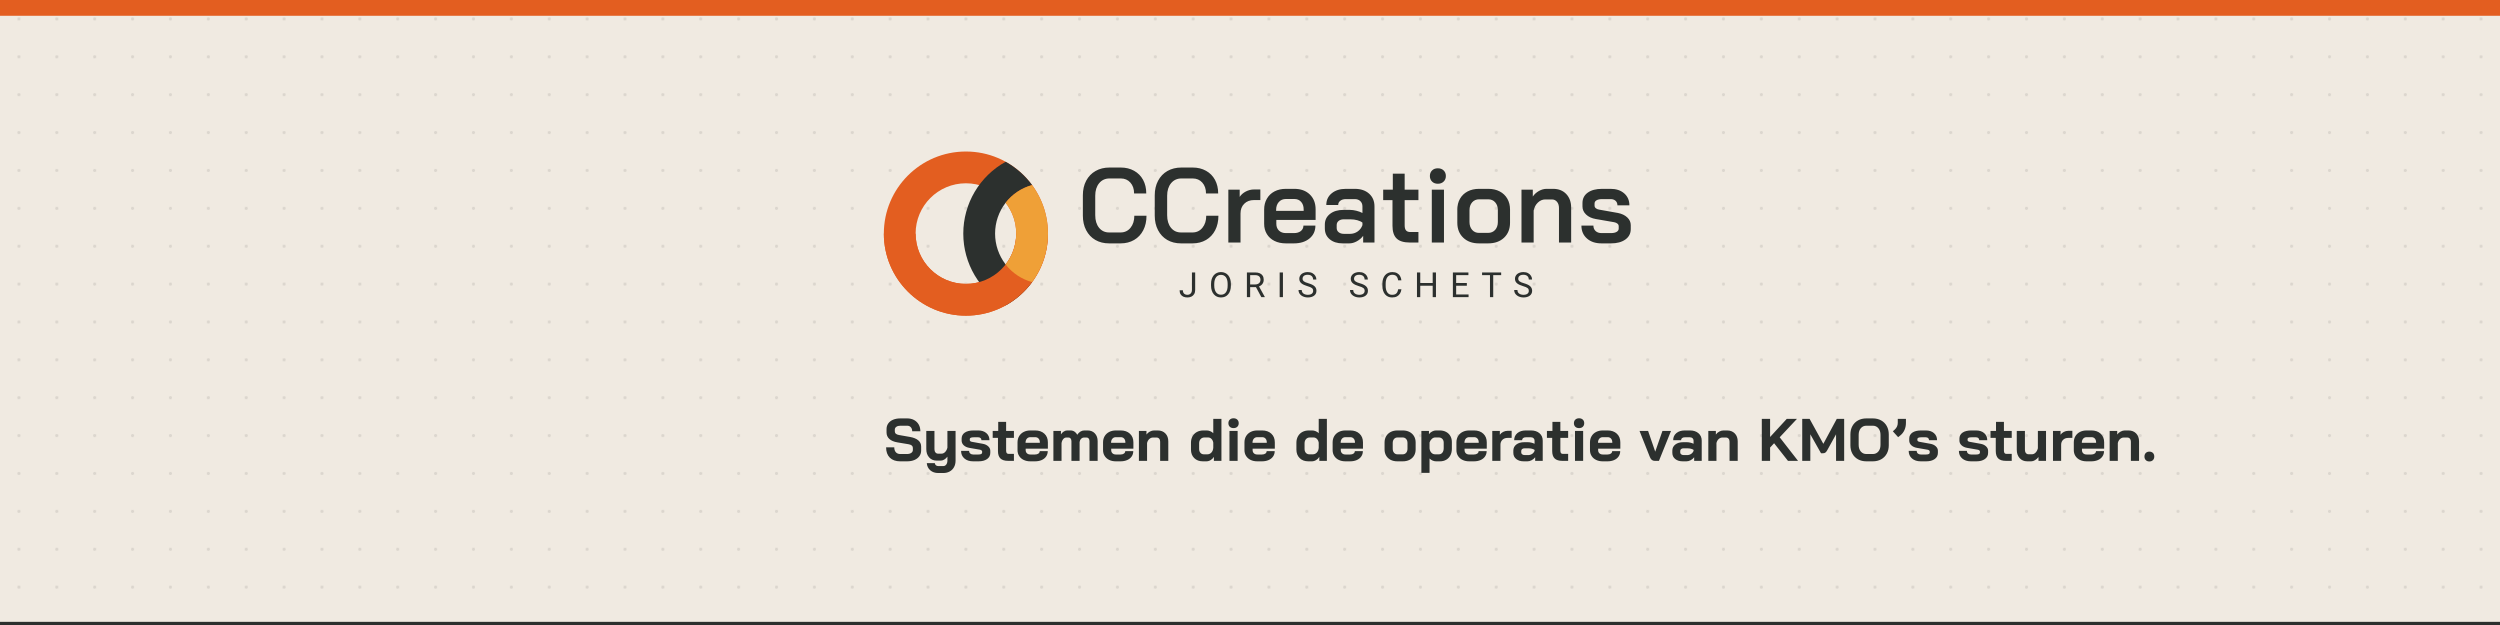
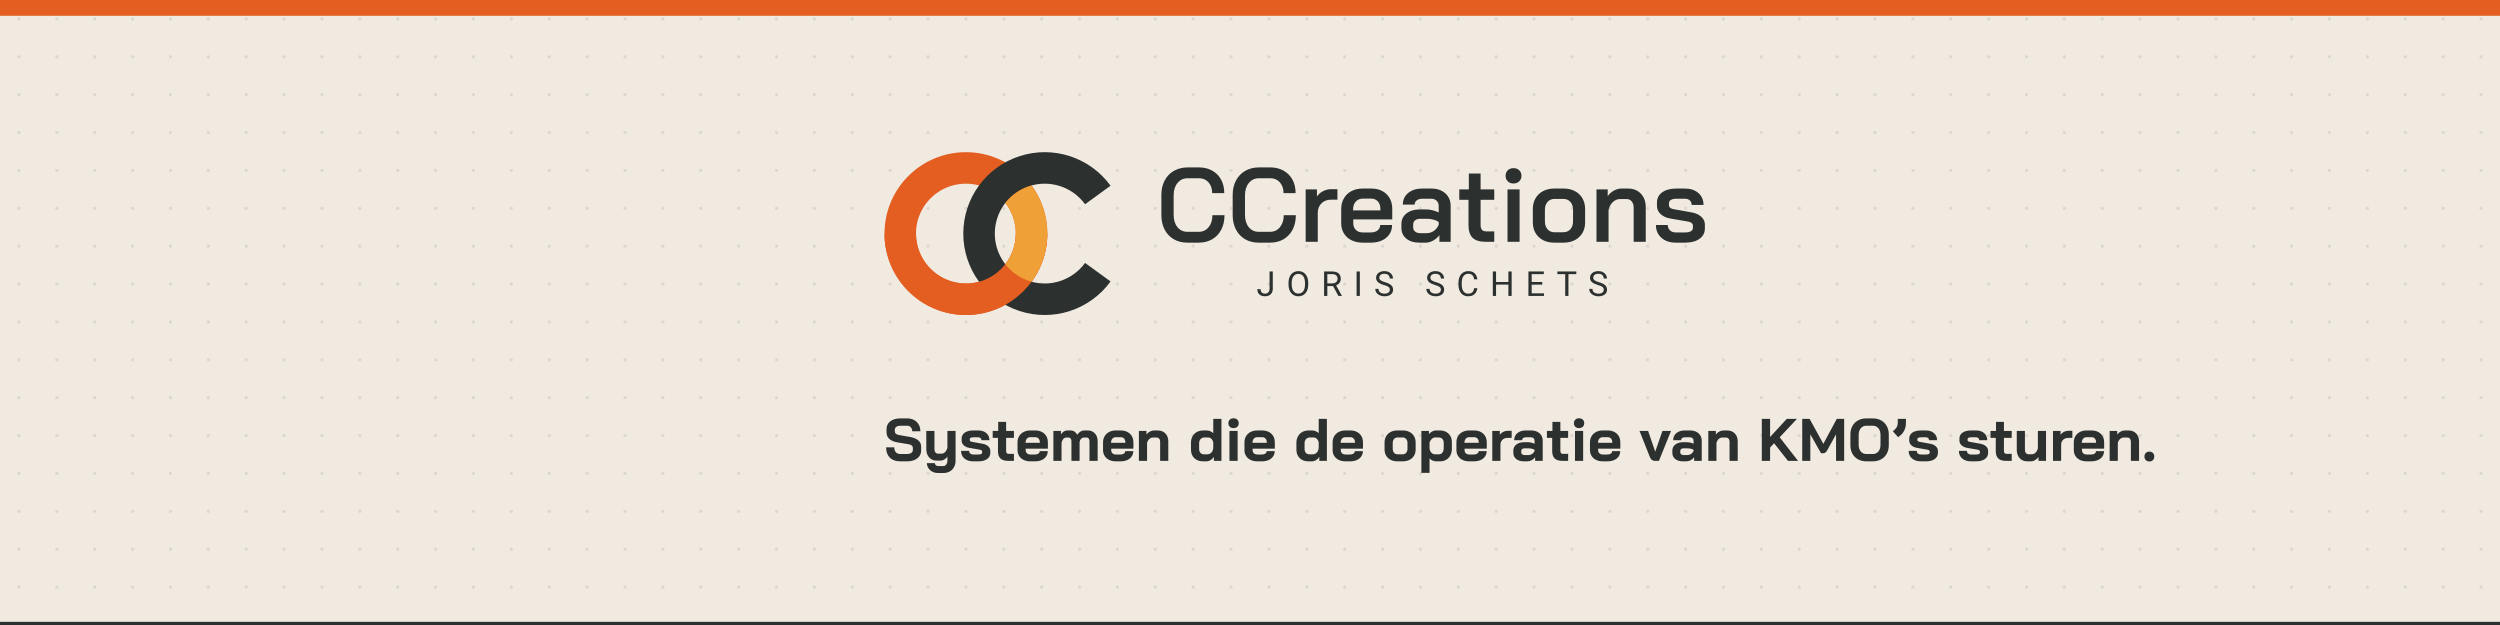
<svg xmlns="http://www.w3.org/2000/svg" viewBox="0 0 1584.00 396.00" width="1584" height="396" role="img">
  <defs>
    <pattern id="dots" width="24" height="24" patternUnits="userSpaceOnUse">
      <circle cx="12" cy="12" r="1" fill="#2c302e" fill-opacity="0.1" />
    </pattern>
  </defs>
  <rect width="1584" height="396" fill="#f0eae1" />
  <rect width="1584" height="396" fill="url(#dots)" />
  <rect width="1584" height="10" fill="#e35e20" />
  <rect y="394" width="1584" height="2" fill="#2c302e" />
-   <g transform="translate(560 96) scale(2.0968)">
-     <g transform="translate(-0.2 -0.2)">
-       <path fill="#e35e20" fill-rule="evenodd" d="M25 .2a24.8 24.8 0 1 0 0 49.6a24.8 24.8 0 1 0 0-49.6zM25 9.8a15.2 15.2 0 1 1 0 30.4a15.2 15.2 0 1 1 0-30.4z" />
-       <path fill="#2c302e" d="M37 3.3A24.8 24.8 0 0 1 45 10.34A15.2 15.2 0 0 0 45 39.66A24.8 24.8 0 0 1 37 46.7A24.8 24.8 0 0 1 37 3.3z" />
-       <path fill="#e35e20" d="M.2 25A24.8 24.8 0 0 0 49.8 25H40.2A15.2 15.2 0 0 1 9.8 25z" />
-       <path fill="#efa037" d="M45 10.34A24.8 24.8 0 0 1 45 39.66A15.2 15.2 0 0 1 37 34.33A15.2 15.2 0 0 0 37 15.67A15.2 15.2 0 0 1 45 10.34z" />
+   <g transform="translate(560 96) scale(2.08)">
+     <g fill="none" stroke-width="9.6">
+       <circle cx="25" cy="25" r="20" stroke="#e35e20" />
+       <path d="M65.18 13.24A20 20 0 1 0 65.18 36.76" stroke="#2c302e" />
+       <path d="M45 25A20 20 0 0 1 5 25" stroke="#e35e20" />
    </g>
-     <path fill="#2c302e" d="M1.54 19.37V13.23Q1.54 10.73 2.54 8.83Q3.55 6.92 5.38 5.88Q7.2 4.84 9.6 4.84H12.99Q15.26 4.84 17.02 5.82Q18.78 6.8 19.74 8.57Q20.7 10.35 20.7 12.68H17.02Q17.02 10.64 15.9 9.39Q14.78 8.14 12.99 8.14H9.6Q7.65 8.14 6.46 9.58Q5.28 11.02 5.28 13.36V19.24Q5.28 21.61 6.43 23.04Q7.58 24.46 9.47 24.46H12.93Q14.78 24.46 15.94 23.05Q17.09 21.64 17.09 19.4H20.77Q20.77 21.9 19.79 23.79Q18.82 25.68 17.04 26.72Q15.26 27.76 12.93 27.76H9.47Q7.1 27.76 5.31 26.72Q3.52 25.68 2.53 23.77Q1.54 21.87 1.54 19.37ZM23.26 19.37V13.23Q23.26 10.73 24.27 8.83Q25.28 6.92 27.1 5.88Q28.93 4.84 31.33 4.84H34.72Q36.99 4.84 38.75 5.82Q40.51 6.8 41.47 8.57Q42.43 10.35 42.43 12.68H38.75Q38.75 10.64 37.63 9.39Q36.51 8.14 34.72 8.14H31.33Q29.38 8.14 28.19 9.58Q27.01 11.02 27.01 13.36V19.24Q27.01 21.61 28.16 23.04Q29.31 24.46 31.2 24.46H34.66Q36.51 24.46 37.66 23.05Q38.82 21.64 38.82 19.4H42.5Q42.5 21.9 41.52 23.79Q40.54 25.68 38.77 26.72Q36.99 27.76 34.66 27.76H31.2Q28.83 27.76 27.04 26.72Q25.25 25.68 24.26 23.77Q23.26 21.87 23.26 19.37ZM45.5 11.53H48.93V13.71Q49.57 12.72 50.77 12.09Q51.97 11.47 53.25 11.47H55.17V14.67H53.25Q51.42 14.67 50.3 15.79Q49.18 16.91 49.18 18.7V27.5H45.5ZM56.32 21.84V17.55Q56.32 15.69 57.14 14.27Q57.95 12.84 59.44 12.06Q60.93 11.28 62.88 11.28H65.44Q68.35 11.28 70.11 12.97Q71.87 14.67 71.87 17.48V20.68H60V21.84Q60 23.12 60.78 23.88Q61.57 24.65 62.88 24.65H65.34Q66.62 24.65 67.41 24.03Q68.19 23.4 68.19 22.38H71.81Q71.81 24.81 70.02 26.28Q68.22 27.76 65.31 27.76H62.88Q60.93 27.76 59.44 27.02Q57.95 26.28 57.14 24.94Q56.32 23.6 56.32 21.84ZM68.26 17.93V17.48Q68.26 16.08 67.49 15.21Q66.72 14.35 65.47 14.35H62.88Q61.57 14.35 60.75 15.26Q59.94 16.17 59.94 17.64V17.93ZM74.66 23.24V22.09Q74.66 20.08 76.21 18.86Q77.76 17.64 80.29 17.64H82.27Q83.17 17.64 84.19 17.9Q85.22 18.16 86.02 18.57V16.59Q86.02 15.6 85.38 14.99Q84.74 14.38 83.71 14.38H81.02Q79.97 14.38 79.33 14.88Q78.69 15.37 78.69 16.17H75.1Q75.1 13.96 76.74 12.62Q78.37 11.28 81.02 11.28H83.71Q86.4 11.28 88.03 12.73Q89.66 14.19 89.66 16.59V27.5H86.24V25.48Q85.47 26.51 84.32 27.13Q83.17 27.76 82.05 27.76H80.06Q77.63 27.76 76.14 26.52Q74.66 25.29 74.66 23.24ZM82.27 24.88Q83.55 24.88 84.58 24.16Q85.6 23.44 86.02 22.25V21.48Q85.47 21.04 84.48 20.76Q83.49 20.49 82.4 20.49H80.38Q79.42 20.49 78.83 20.97Q78.24 21.45 78.24 22.22V23.12Q78.24 23.92 78.85 24.4Q79.46 24.88 80.45 24.88ZM95.1 22.44V14.7H92.29V11.53H95.2V6.7H98.78V11.53H102.94V14.7H98.78V22.32Q98.78 23.37 99.2 23.85Q99.62 24.33 100.51 24.33H102.94V27.5H100.32Q97.6 27.5 96.35 26.28Q95.1 25.07 95.1 22.44ZM106.4 7.4Q106.4 6.38 107.06 5.72Q107.71 5.07 108.8 5.07Q109.89 5.07 110.56 5.72Q111.23 6.38 111.23 7.4Q111.23 8.43 110.56 9.08Q109.89 9.74 108.8 9.74Q107.71 9.74 107.06 9.08Q106.4 8.43 106.4 7.4ZM106.98 11.53H110.66V27.5H106.98ZM114.69 21.52V17.55Q114.69 15.69 115.5 14.27Q116.32 12.84 117.81 12.06Q119.3 11.28 121.25 11.28H124.06Q126.02 11.28 127.5 12.06Q128.99 12.84 129.81 14.27Q130.62 15.69 130.62 17.55V21.52Q130.62 24.33 128.82 26.04Q127.01 27.76 124 27.76H121.22Q118.27 27.76 116.48 26.04Q114.69 24.33 114.69 21.52ZM123.97 24.59Q125.31 24.59 126.13 23.68Q126.94 22.76 126.94 21.29V17.74Q126.94 16.27 126.14 15.36Q125.34 14.44 124 14.44H121.31Q119.97 14.44 119.17 15.36Q118.37 16.27 118.37 17.74V21.29Q118.37 22.76 119.17 23.68Q119.97 24.59 121.25 24.59ZM134.08 11.53H137.5V13.61Q138.21 12.56 139.36 11.92Q140.51 11.28 141.66 11.28H143.65Q146.11 11.28 147.6 12.84Q149.09 14.41 149.09 16.97V27.5H145.41V17.07Q145.41 15.92 144.82 15.2Q144.22 14.48 143.26 14.48H141.28Q140.03 14.48 139.04 15.42Q138.05 16.36 137.76 17.84V27.5H134.08ZM152.19 22.38H155.81Q155.81 23.4 156.48 24.03Q157.15 24.65 158.27 24.65H161.12Q162.21 24.65 162.83 24.28Q163.46 23.92 163.46 23.28V22.57Q163.46 22.12 163.09 21.8Q162.72 21.48 162.08 21.36L156.54 20.4Q154.69 20.08 153.6 19.04Q152.51 18 152.51 16.62V15.56Q152.51 13.58 154.1 12.43Q155.68 11.28 158.46 11.28H161.02Q163.55 11.28 165.12 12.65Q166.69 14.03 166.69 16.27H163.07Q163.07 15.4 162.51 14.89Q161.95 14.38 161.02 14.38H158.5Q157.38 14.38 156.77 14.73Q156.16 15.08 156.16 15.72V16.36Q156.16 16.81 156.53 17.13Q156.9 17.45 157.5 17.55L163.23 18.57Q164.99 18.92 166.05 19.92Q167.1 20.91 167.1 22.25V23.44Q167.1 25.42 165.47 26.59Q163.84 27.76 161.12 27.76H158.27Q155.52 27.76 153.86 26.28Q152.19 24.81 152.19 22.38Z" transform="translate(58.6 0)" />
-     <path fill="#2c302e" d="M93.1 41.82V36.54H94.08V41.82Q94.08 42.56 93.78 43.07Q93.48 43.57 92.95 43.84Q92.42 44.1 91.73 44.1Q91.04 44.1 90.51 43.87Q89.98 43.63 89.68 43.15Q89.37 42.67 89.37 41.93H90.36Q90.36 42.41 90.54 42.71Q90.71 43.01 91.02 43.15Q91.33 43.3 91.73 43.3Q92.12 43.3 92.43 43.13Q92.74 42.96 92.92 42.63Q93.1 42.3 93.1 41.82ZM104.87 40.03V40.5Q104.87 41.34 104.66 42.01Q104.45 42.68 104.05 43.14Q103.66 43.61 103.11 43.86Q102.56 44.1 101.87 44.1Q101.21 44.1 100.66 43.86Q100.11 43.61 99.71 43.14Q99.31 42.68 99.09 42.01Q98.87 41.34 98.87 40.5V40.03Q98.87 39.19 99.08 38.53Q99.3 37.86 99.7 37.39Q100.1 36.92 100.65 36.68Q101.2 36.43 101.86 36.43Q102.55 36.43 103.1 36.68Q103.65 36.92 104.05 37.39Q104.44 37.86 104.66 38.53Q104.87 39.19 104.87 40.03ZM103.89 40.5V40.02Q103.89 39.35 103.75 38.84Q103.62 38.33 103.36 37.98Q103.09 37.63 102.72 37.45Q102.34 37.27 101.86 37.27Q101.4 37.27 101.03 37.45Q100.66 37.63 100.4 37.98Q100.13 38.33 99.99 38.84Q99.84 39.35 99.84 40.02V40.5Q99.84 41.18 99.99 41.69Q100.13 42.21 100.4 42.56Q100.67 42.91 101.04 43.09Q101.41 43.27 101.87 43.27Q102.36 43.27 102.73 43.09Q103.11 42.91 103.36 42.56Q103.62 42.21 103.76 41.69Q103.89 41.18 103.89 40.5ZM109.71 36.54H112.18Q113.02 36.54 113.6 36.79Q114.18 37.05 114.49 37.55Q114.79 38.05 114.79 38.78Q114.79 39.29 114.58 39.71Q114.38 40.13 113.99 40.43Q113.6 40.72 113.06 40.87L112.79 40.98H110.46L110.45 40.17H112.21Q112.74 40.17 113.09 39.98Q113.45 39.8 113.63 39.48Q113.81 39.16 113.81 38.78Q113.81 38.34 113.64 38.02Q113.47 37.7 113.11 37.52Q112.75 37.35 112.18 37.35H110.69V44H109.71ZM114.07 44 112.25 40.62 113.28 40.61 115.12 43.94V44ZM120.6 36.54V44H119.61V36.54ZM129.73 42.11Q129.73 41.85 129.65 41.65Q129.57 41.45 129.37 41.28Q129.18 41.12 128.83 40.97Q128.48 40.82 127.96 40.67Q127.4 40.5 126.96 40.3Q126.51 40.1 126.19 39.84Q125.87 39.58 125.71 39.24Q125.54 38.9 125.54 38.46Q125.54 38.03 125.72 37.66Q125.89 37.29 126.23 37.01Q126.57 36.74 127.03 36.59Q127.5 36.43 128.07 36.43Q128.91 36.43 129.5 36.75Q130.09 37.07 130.4 37.59Q130.7 38.1 130.7 38.69H129.72Q129.72 38.27 129.54 37.94Q129.36 37.62 129 37.43Q128.63 37.24 128.07 37.24Q127.55 37.24 127.2 37.4Q126.86 37.56 126.69 37.83Q126.53 38.1 126.53 38.45Q126.53 38.69 126.63 38.88Q126.73 39.07 126.94 39.24Q127.15 39.4 127.48 39.54Q127.81 39.68 128.27 39.81Q128.91 39.99 129.37 40.21Q129.83 40.43 130.13 40.7Q130.43 40.98 130.58 41.32Q130.72 41.67 130.72 42.1Q130.72 42.56 130.54 42.93Q130.36 43.3 130.01 43.56Q129.67 43.82 129.19 43.96Q128.71 44.1 128.12 44.1Q127.6 44.1 127.1 43.96Q126.6 43.82 126.19 43.53Q125.79 43.24 125.54 42.82Q125.3 42.4 125.3 41.84H126.28Q126.28 42.22 126.43 42.5Q126.58 42.77 126.84 42.95Q127.1 43.13 127.43 43.21Q127.76 43.3 128.12 43.3Q128.64 43.3 129 43.15Q129.36 43.01 129.54 42.74Q129.73 42.48 129.73 42.11ZM145.29 42.11Q145.29 41.85 145.21 41.65Q145.13 41.45 144.93 41.28Q144.73 41.12 144.39 40.97Q144.04 40.82 143.51 40.67Q142.96 40.5 142.51 40.3Q142.07 40.1 141.75 39.84Q141.43 39.58 141.26 39.24Q141.09 38.9 141.09 38.46Q141.09 38.03 141.27 37.66Q141.45 37.29 141.79 37.01Q142.13 36.74 142.59 36.59Q143.06 36.43 143.63 36.43Q144.47 36.43 145.06 36.75Q145.65 37.07 145.96 37.59Q146.26 38.1 146.26 38.69H145.28Q145.28 38.27 145.1 37.94Q144.92 37.62 144.56 37.43Q144.19 37.24 143.63 37.24Q143.1 37.24 142.76 37.4Q142.42 37.56 142.25 37.83Q142.08 38.1 142.08 38.45Q142.08 38.69 142.18 38.88Q142.28 39.07 142.5 39.24Q142.71 39.4 143.04 39.54Q143.37 39.68 143.83 39.81Q144.47 39.99 144.93 40.21Q145.39 40.43 145.69 40.7Q145.99 40.98 146.14 41.32Q146.28 41.67 146.28 42.1Q146.28 42.56 146.1 42.93Q145.91 43.3 145.57 43.56Q145.23 43.82 144.75 43.96Q144.27 44.1 143.68 44.1Q143.16 44.1 142.66 43.96Q142.16 43.82 141.75 43.53Q141.35 43.24 141.1 42.82Q140.86 42.4 140.86 41.84H141.84Q141.84 42.22 141.99 42.5Q142.14 42.77 142.4 42.95Q142.66 43.13 142.99 43.21Q143.32 43.3 143.68 43.3Q144.2 43.3 144.56 43.15Q144.91 43.01 145.1 42.74Q145.29 42.48 145.29 42.11ZM155.41 41.63H156.4Q156.32 42.33 155.99 42.89Q155.66 43.45 155.06 43.78Q154.46 44.1 153.57 44.1Q152.91 44.1 152.37 43.86Q151.84 43.61 151.45 43.16Q151.07 42.7 150.86 42.06Q150.65 41.43 150.65 40.64V39.9Q150.65 39.11 150.86 38.48Q151.07 37.84 151.46 37.38Q151.85 36.92 152.41 36.68Q152.96 36.43 153.65 36.43Q154.5 36.43 155.08 36.75Q155.67 37.07 155.99 37.63Q156.32 38.19 156.4 38.93H155.41Q155.34 38.41 155.14 38.03Q154.95 37.65 154.59 37.45Q154.23 37.24 153.65 37.24Q153.16 37.24 152.78 37.43Q152.4 37.62 152.15 37.97Q151.89 38.32 151.77 38.81Q151.64 39.29 151.64 39.89V40.64Q151.64 41.19 151.75 41.67Q151.87 42.15 152.1 42.52Q152.34 42.88 152.7 43.09Q153.07 43.3 153.57 43.3Q154.2 43.3 154.57 43.1Q154.94 42.9 155.14 42.52Q155.33 42.15 155.41 41.63ZM165.97 39.74V40.55H161.93V39.74ZM162.09 36.54V44H161.1V36.54ZM166.84 36.54V44H165.85V36.54ZM176.69 43.2V44H172.74V43.2ZM172.94 36.54V44H171.95V36.54ZM176.17 39.74V40.55H172.74V39.74ZM176.64 36.54V37.35H172.74V36.54ZM184.14 36.54V44H183.16V36.54ZM186.54 36.54V37.35H180.77V36.54ZM194.9 42.11Q194.9 41.85 194.82 41.65Q194.74 41.45 194.54 41.28Q194.35 41.12 194 40.97Q193.66 40.82 193.13 40.67Q192.57 40.5 192.13 40.3Q191.68 40.1 191.36 39.84Q191.05 39.58 190.88 39.24Q190.71 38.9 190.71 38.46Q190.71 38.03 190.89 37.66Q191.07 37.29 191.4 37.01Q191.74 36.74 192.2 36.59Q192.67 36.43 193.25 36.43Q194.09 36.43 194.67 36.75Q195.26 37.07 195.57 37.59Q195.88 38.1 195.88 38.69H194.89Q194.89 38.27 194.71 37.94Q194.53 37.62 194.17 37.43Q193.8 37.24 193.25 37.24Q192.72 37.24 192.37 37.4Q192.03 37.56 191.86 37.83Q191.7 38.1 191.7 38.45Q191.7 38.69 191.8 38.88Q191.9 39.07 192.11 39.24Q192.32 39.4 192.65 39.54Q192.98 39.68 193.45 39.81Q194.08 39.99 194.54 40.21Q195 40.43 195.3 40.7Q195.6 40.98 195.75 41.32Q195.9 41.67 195.9 42.1Q195.9 42.56 195.71 42.93Q195.53 43.3 195.18 43.56Q194.84 43.82 194.36 43.96Q193.88 44.1 193.29 44.1Q192.77 44.1 192.27 43.96Q191.77 43.82 191.37 43.53Q190.96 43.24 190.71 42.82Q190.47 42.4 190.47 41.84H191.46Q191.46 42.22 191.6 42.5Q191.75 42.77 192.01 42.95Q192.27 43.13 192.6 43.21Q192.93 43.3 193.29 43.3Q193.81 43.3 194.17 43.15Q194.53 43.01 194.71 42.74Q194.9 42.48 194.9 42.11Z" />
+     <path d="M45 10.34A24.8 24.8 0 0 1 45 39.66A15.2 15.2 0 0 1 37 34.33A15.2 15.2 0 0 0 37 15.67A15.2 15.2 0 0 1 45 10.34Z" fill="#efa037" />
+     <path fill="#2c302e" d="M1.54 19.37V13.23Q1.54 10.73 2.54 8.83Q3.55 6.92 5.38 5.88Q7.2 4.84 9.6 4.84H12.99Q15.26 4.84 17.02 5.82Q18.78 6.8 19.74 8.57Q20.7 10.35 20.7 12.68H17.02Q17.02 10.64 15.9 9.39Q14.78 8.14 12.99 8.14H9.6Q7.65 8.14 6.46 9.58Q5.28 11.02 5.28 13.36V19.24Q5.28 21.61 6.43 23.04Q7.58 24.46 9.47 24.46H12.93Q14.78 24.46 15.94 23.05Q17.09 21.64 17.09 19.4H20.77Q20.77 21.9 19.79 23.79Q18.82 25.68 17.04 26.72Q15.26 27.76 12.93 27.76H9.47Q7.1 27.76 5.31 26.72Q3.52 25.68 2.53 23.77Q1.54 21.87 1.54 19.37ZM23.26 19.37V13.23Q23.26 10.73 24.27 8.83Q25.28 6.92 27.1 5.88Q28.93 4.84 31.33 4.84H34.72Q36.99 4.84 38.75 5.82Q40.51 6.8 41.47 8.57Q42.43 10.35 42.43 12.68H38.75Q38.75 10.64 37.63 9.39Q36.51 8.14 34.72 8.14H31.33Q29.38 8.14 28.19 9.58Q27.01 11.02 27.01 13.36V19.24Q27.01 21.61 28.16 23.04Q29.31 24.46 31.2 24.46H34.66Q36.51 24.46 37.66 23.05Q38.82 21.64 38.82 19.4H42.5Q42.5 21.9 41.52 23.79Q40.54 25.68 38.77 26.72Q36.99 27.76 34.66 27.76H31.2Q28.83 27.76 27.04 26.72Q25.25 25.68 24.26 23.77Q23.26 21.87 23.26 19.37ZM45.5 11.53H48.93V13.71Q49.57 12.72 50.77 12.09Q51.97 11.47 53.25 11.47H55.17V14.67H53.25Q51.42 14.67 50.3 15.79Q49.18 16.91 49.18 18.7V27.5H45.5ZM56.32 21.84V17.55Q56.32 15.69 57.14 14.27Q57.95 12.84 59.44 12.06Q60.93 11.28 62.88 11.28H65.44Q68.35 11.28 70.11 12.97Q71.87 14.67 71.87 17.48V20.68H60V21.84Q60 23.12 60.78 23.88Q61.57 24.65 62.88 24.65H65.34Q66.62 24.65 67.41 24.03Q68.19 23.4 68.19 22.38H71.81Q71.81 24.81 70.02 26.28Q68.22 27.76 65.31 27.76H62.88Q60.93 27.76 59.44 27.02Q57.95 26.28 57.14 24.94Q56.32 23.6 56.32 21.84ZM68.26 17.93V17.48Q68.26 16.08 67.49 15.21Q66.72 14.35 65.47 14.35H62.88Q61.57 14.35 60.75 15.26Q59.94 16.17 59.94 17.64V17.93ZM74.66 23.24V22.09Q74.66 20.08 76.21 18.86Q77.76 17.64 80.29 17.64H82.27Q83.17 17.64 84.19 17.9Q85.22 18.16 86.02 18.57V16.59Q86.02 15.6 85.38 14.99Q84.74 14.38 83.71 14.38H81.02Q79.97 14.38 79.33 14.88Q78.69 15.37 78.69 16.17H75.1Q75.1 13.96 76.74 12.62Q78.37 11.28 81.02 11.28H83.71Q86.4 11.28 88.03 12.73Q89.66 14.19 89.66 16.59V27.5H86.24V25.48Q85.47 26.51 84.32 27.13Q83.17 27.76 82.05 27.76H80.06Q77.63 27.76 76.14 26.52Q74.66 25.29 74.66 23.24ZM82.27 24.88Q83.55 24.88 84.58 24.16Q85.6 23.44 86.02 22.25V21.48Q85.47 21.04 84.48 20.76Q83.49 20.49 82.4 20.49H80.38Q79.42 20.49 78.83 20.97Q78.24 21.45 78.24 22.22V23.12Q78.24 23.92 78.85 24.4Q79.46 24.88 80.45 24.88ZM95.1 22.44V14.7H92.29V11.53H95.2V6.7H98.78V11.53H102.94V14.7H98.78V22.32Q98.78 23.37 99.2 23.85Q99.62 24.33 100.51 24.33H102.94V27.5H100.32Q97.6 27.5 96.35 26.28Q95.1 25.07 95.1 22.44ZM106.4 7.4Q106.4 6.38 107.06 5.72Q107.71 5.07 108.8 5.07Q109.89 5.07 110.56 5.72Q111.23 6.38 111.23 7.4Q111.23 8.43 110.56 9.08Q109.89 9.74 108.8 9.74Q107.71 9.74 107.06 9.08Q106.4 8.43 106.4 7.4ZM106.98 11.53H110.66V27.5H106.98ZM114.69 21.52V17.55Q114.69 15.69 115.5 14.27Q116.32 12.84 117.81 12.06Q119.3 11.28 121.25 11.28H124.06Q126.02 11.28 127.5 12.06Q128.99 12.84 129.81 14.27Q130.62 15.69 130.62 17.55V21.52Q130.62 24.33 128.82 26.04Q127.01 27.76 124 27.76H121.22Q118.27 27.76 116.48 26.04Q114.69 24.33 114.69 21.52ZM123.97 24.59Q125.31 24.59 126.13 23.68Q126.94 22.76 126.94 21.29V17.74Q126.94 16.27 126.14 15.36Q125.34 14.44 124 14.44H121.31Q119.97 14.44 119.17 15.36Q118.37 16.27 118.37 17.74V21.29Q118.37 22.76 119.17 23.68Q119.97 24.59 121.25 24.59ZM134.08 11.53H137.5V13.61Q138.21 12.56 139.36 11.92Q140.51 11.28 141.66 11.28H143.65Q146.11 11.28 147.6 12.84Q149.09 14.41 149.09 16.97V27.5H145.41V17.07Q145.41 15.92 144.82 15.2Q144.22 14.48 143.26 14.48H141.28Q140.03 14.48 139.04 15.42Q138.05 16.36 137.76 17.84V27.5H134.08ZM152.19 22.38H155.81Q155.81 23.4 156.48 24.03Q157.15 24.65 158.27 24.65H161.12Q162.21 24.65 162.83 24.28Q163.46 23.92 163.46 23.28V22.57Q163.46 22.12 163.09 21.8Q162.72 21.48 162.08 21.36L156.54 20.4Q154.69 20.08 153.6 19.04Q152.51 18 152.51 16.62V15.56Q152.51 13.58 154.1 12.43Q155.68 11.28 158.46 11.28H161.02Q163.55 11.28 165.12 12.65Q166.69 14.03 166.69 16.27H163.07Q163.07 15.4 162.51 14.89Q161.95 14.38 161.02 14.38H158.5Q157.38 14.38 156.77 14.73Q156.16 15.08 156.16 15.72V16.36Q156.16 16.81 156.53 17.13Q156.9 17.45 157.5 17.55L163.23 18.57Q164.99 18.92 166.05 19.92Q167.1 20.91 167.1 22.25V23.44Q167.1 25.42 165.47 26.59Q163.84 27.76 161.12 27.76H158.27Q155.52 27.76 153.86 26.28Q152.19 24.81 152.19 22.38Z" transform="translate(83 0)" />
+     <path fill="#2c302e" d="M117.5 41.82V36.54H118.48V41.82Q118.48 42.56 118.18 43.07Q117.88 43.57 117.35 43.84Q116.82 44.1 116.13 44.1Q115.44 44.1 114.91 43.87Q114.38 43.63 114.08 43.15Q113.77 42.67 113.77 41.93H114.76Q114.76 42.41 114.94 42.71Q115.11 43.01 115.42 43.15Q115.73 43.3 116.13 43.3Q116.52 43.3 116.83 43.13Q117.14 42.96 117.32 42.63Q117.5 42.3 117.5 41.82ZM129.27 40.03V40.5Q129.27 41.34 129.06 42.01Q128.85 42.68 128.45 43.14Q128.06 43.61 127.51 43.86Q126.96 44.1 126.27 44.1Q125.61 44.1 125.06 43.86Q124.51 43.61 124.11 43.14Q123.71 42.68 123.49 42.01Q123.27 41.34 123.27 40.5V40.03Q123.27 39.19 123.48 38.53Q123.7 37.86 124.1 37.39Q124.5 36.92 125.05 36.68Q125.6 36.43 126.26 36.43Q126.95 36.43 127.5 36.68Q128.05 36.92 128.45 37.39Q128.84 37.86 129.06 38.53Q129.27 39.19 129.27 40.03ZM128.29 40.5V40.02Q128.29 39.35 128.15 38.84Q128.02 38.33 127.76 37.98Q127.49 37.63 127.12 37.45Q126.74 37.27 126.26 37.27Q125.8 37.27 125.43 37.45Q125.06 37.63 124.8 37.98Q124.53 38.33 124.39 38.84Q124.24 39.35 124.24 40.02V40.5Q124.24 41.18 124.39 41.69Q124.53 42.21 124.8 42.56Q125.07 42.91 125.44 43.09Q125.81 43.27 126.27 43.27Q126.76 43.27 127.13 43.09Q127.51 42.91 127.76 42.56Q128.02 42.21 128.16 41.69Q128.29 41.18 128.29 40.5ZM134.11 36.54H136.58Q137.42 36.54 138 36.79Q138.58 37.05 138.89 37.55Q139.19 38.05 139.19 38.78Q139.19 39.29 138.98 39.71Q138.78 40.13 138.39 40.43Q138 40.72 137.46 40.87L137.19 40.98H134.86L134.85 40.17H136.61Q137.14 40.17 137.49 39.98Q137.85 39.8 138.03 39.48Q138.21 39.16 138.21 38.78Q138.21 38.34 138.04 38.02Q137.87 37.7 137.51 37.52Q137.15 37.35 136.58 37.35H135.09V44H134.11ZM138.47 44 136.65 40.62 137.68 40.61 139.52 43.94V44ZM145 36.54V44H144.01V36.54ZM154.13 42.11Q154.13 41.85 154.05 41.65Q153.97 41.45 153.77 41.28Q153.58 41.12 153.23 40.97Q152.88 40.82 152.36 40.67Q151.8 40.5 151.36 40.3Q150.91 40.1 150.59 39.84Q150.27 39.58 150.11 39.24Q149.94 38.9 149.94 38.46Q149.94 38.03 150.12 37.66Q150.29 37.29 150.63 37.01Q150.97 36.74 151.43 36.59Q151.9 36.43 152.47 36.43Q153.31 36.43 153.9 36.75Q154.49 37.07 154.8 37.59Q155.1 38.1 155.1 38.69H154.12Q154.12 38.27 153.94 37.94Q153.76 37.62 153.4 37.43Q153.03 37.24 152.47 37.24Q151.95 37.24 151.6 37.4Q151.26 37.56 151.09 37.83Q150.93 38.1 150.93 38.45Q150.93 38.69 151.03 38.88Q151.13 39.07 151.34 39.24Q151.55 39.4 151.88 39.54Q152.21 39.68 152.67 39.81Q153.31 39.99 153.77 40.21Q154.23 40.43 154.53 40.7Q154.83 40.98 154.98 41.32Q155.12 41.67 155.12 42.1Q155.12 42.56 154.94 42.93Q154.76 43.3 154.41 43.56Q154.07 43.82 153.59 43.96Q153.11 44.1 152.52 44.1Q152 44.1 151.5 43.96Q151 43.82 150.59 43.53Q150.19 43.24 149.94 42.82Q149.7 42.4 149.7 41.84H150.68Q150.68 42.22 150.83 42.5Q150.98 42.77 151.24 42.95Q151.5 43.13 151.83 43.21Q152.16 43.3 152.52 43.3Q153.04 43.3 153.4 43.15Q153.76 43.01 153.94 42.74Q154.13 42.48 154.13 42.11ZM169.69 42.11Q169.69 41.85 169.61 41.65Q169.53 41.45 169.33 41.28Q169.13 41.12 168.79 40.97Q168.44 40.82 167.91 40.67Q167.36 40.5 166.91 40.3Q166.47 40.1 166.15 39.84Q165.83 39.58 165.66 39.24Q165.49 38.9 165.49 38.46Q165.49 38.03 165.67 37.66Q165.85 37.29 166.19 37.01Q166.53 36.74 166.99 36.59Q167.46 36.43 168.03 36.43Q168.87 36.43 169.46 36.75Q170.05 37.07 170.36 37.59Q170.66 38.1 170.66 38.69H169.68Q169.68 38.27 169.5 37.94Q169.32 37.62 168.96 37.43Q168.59 37.24 168.03 37.24Q167.5 37.24 167.16 37.4Q166.82 37.56 166.65 37.83Q166.48 38.1 166.48 38.45Q166.48 38.69 166.58 38.88Q166.68 39.07 166.9 39.24Q167.11 39.4 167.44 39.54Q167.77 39.68 168.23 39.81Q168.87 39.99 169.33 40.21Q169.79 40.43 170.09 40.7Q170.39 40.98 170.54 41.32Q170.68 41.67 170.68 42.1Q170.68 42.56 170.5 42.93Q170.31 43.3 169.97 43.56Q169.63 43.82 169.15 43.96Q168.67 44.1 168.08 44.1Q167.56 44.1 167.06 43.96Q166.56 43.82 166.15 43.53Q165.75 43.24 165.5 42.82Q165.26 42.4 165.26 41.84H166.24Q166.24 42.22 166.39 42.5Q166.54 42.77 166.8 42.95Q167.06 43.13 167.39 43.21Q167.72 43.3 168.08 43.3Q168.6 43.3 168.96 43.15Q169.31 43.01 169.5 42.74Q169.69 42.48 169.69 42.11ZM179.81 41.63H180.8Q180.72 42.33 180.39 42.89Q180.06 43.45 179.46 43.78Q178.86 44.1 177.97 44.1Q177.31 44.1 176.77 43.86Q176.24 43.61 175.85 43.16Q175.47 42.7 175.26 42.06Q175.05 41.43 175.05 40.64V39.9Q175.05 39.11 175.26 38.48Q175.47 37.84 175.86 37.38Q176.25 36.92 176.81 36.68Q177.36 36.43 178.05 36.43Q178.9 36.43 179.48 36.75Q180.07 37.07 180.39 37.63Q180.72 38.19 180.8 38.93H179.81Q179.74 38.41 179.54 38.03Q179.35 37.65 178.99 37.45Q178.63 37.24 178.05 37.24Q177.56 37.24 177.18 37.43Q176.8 37.62 176.55 37.97Q176.29 38.32 176.17 38.81Q176.04 39.29 176.04 39.89V40.64Q176.04 41.19 176.15 41.67Q176.27 42.15 176.5 42.52Q176.74 42.88 177.1 43.09Q177.47 43.3 177.97 43.3Q178.6 43.3 178.97 43.1Q179.34 42.9 179.54 42.52Q179.73 42.15 179.81 41.63ZM190.37 39.74V40.55H186.33V39.74ZM186.49 36.54V44H185.5V36.54ZM191.24 36.54V44H190.25V36.54ZM201.09 43.2V44H197.14V43.2ZM197.34 36.54V44H196.35V36.54ZM200.57 39.74V40.55H197.14V39.74ZM201.04 36.54V37.35H197.14V36.54ZM208.54 36.54V44H207.56V36.54ZM210.94 36.54V37.35H205.17V36.54ZM219.3 42.11Q219.3 41.85 219.22 41.65Q219.14 41.45 218.94 41.28Q218.75 41.12 218.4 40.97Q218.06 40.82 217.53 40.67Q216.97 40.5 216.53 40.3Q216.08 40.1 215.76 39.84Q215.45 39.58 215.28 39.24Q215.11 38.9 215.11 38.46Q215.11 38.03 215.29 37.66Q215.47 37.29 215.8 37.01Q216.14 36.74 216.6 36.59Q217.07 36.43 217.65 36.43Q218.49 36.43 219.07 36.75Q219.66 37.07 219.97 37.59Q220.28 38.1 220.28 38.69H219.29Q219.29 38.27 219.11 37.94Q218.93 37.62 218.57 37.43Q218.2 37.24 217.65 37.24Q217.12 37.24 216.77 37.4Q216.43 37.56 216.26 37.83Q216.1 38.1 216.1 38.45Q216.1 38.69 216.2 38.88Q216.3 39.07 216.51 39.24Q216.72 39.4 217.05 39.54Q217.38 39.68 217.85 39.81Q218.48 39.99 218.94 40.21Q219.4 40.43 219.7 40.7Q220 40.98 220.15 41.32Q220.3 41.67 220.3 42.1Q220.3 42.56 220.11 42.93Q219.93 43.3 219.58 43.56Q219.24 43.82 218.76 43.96Q218.28 44.1 217.69 44.1Q217.17 44.1 216.67 43.96Q216.17 43.82 215.77 43.53Q215.36 43.24 215.11 42.82Q214.87 42.4 214.87 41.84H215.86Q215.86 42.22 216 42.5Q216.15 42.77 216.41 42.95Q216.67 43.13 217 43.21Q217.33 43.3 217.69 43.3Q218.21 43.3 218.57 43.15Q218.93 43.01 219.11 42.74Q219.3 42.48 219.3 42.11Z" />
  </g>
  <path fill="#2c302e" d="M561.44 283.45H566.61Q566.61 285.43 567.62 286.55Q568.63 287.67 570.41 287.67H574.63Q576.3 287.67 577.35 286.97Q578.39 286.26 578.39 285.08V283.79Q578.39 281.93 575.66 281.47L568.66 280.3Q565.24 279.73 563.48 278.11Q561.71 276.5 561.71 273.99V271.86Q561.71 269.85 562.79 268.31Q563.88 266.77 565.87 265.93Q567.87 265.1 570.49 265.1H574.78Q577.25 265.1 579.15 266.12Q581.05 267.15 582.1 268.99Q583.14 270.83 583.14 273.27H577.97Q577.97 271.67 577.1 270.7Q576.23 269.73 574.78 269.73H570.49Q568.89 269.73 567.92 270.42Q566.95 271.1 566.95 272.24V273.27Q566.95 275.17 569.58 275.62L576.53 276.84Q579.99 277.45 581.81 278.99Q583.64 280.52 583.64 282.96V285.46Q583.64 287.48 582.51 289.04Q581.39 290.59 579.38 291.45Q577.37 292.3 574.71 292.3H570.34Q566.16 292.3 563.8 289.97Q561.44 287.63 561.44 283.45ZM587.21 293.44H592.3Q592.38 294.28 592.98 294.79Q593.59 295.31 594.5 295.31H597.62Q598.8 295.31 599.54 294.34Q600.28 293.37 600.28 291.81V289.34Q599.41 290.52 598.28 291.18Q597.16 291.85 596.06 291.85H593.55Q590.55 291.85 588.73 289.85Q586.9 287.86 586.9 284.55V273.04H592.07V284.63Q592.07 285.88 592.7 286.66Q593.33 287.44 594.35 287.44H596.56Q597.81 287.44 598.84 286.39Q599.86 285.35 600.28 283.64V273.04H605.45V291.81Q605.45 294.17 604.48 295.95Q603.51 297.74 601.72 298.73Q599.94 299.71 597.62 299.71H594.5Q591.43 299.71 589.43 297.99Q587.44 296.26 587.21 293.44ZM608.94 285.69H614.04Q614.04 286.72 614.74 287.35Q615.44 287.97 616.58 287.97H620Q622.28 287.97 622.28 286.72V286.07Q622.28 285.69 621.9 285.37Q621.52 285.05 620.88 284.93L614.3 283.79Q611.98 283.41 610.63 282.14Q609.29 280.87 609.29 279.16V277.9Q609.29 275.47 611.28 274.1Q613.28 272.73 616.85 272.73H619.81Q623 272.73 624.96 274.42Q626.92 276.12 626.92 278.89H621.83Q621.83 278.05 621.28 277.56Q620.72 277.07 619.81 277.07H616.92Q614.45 277.07 614.45 278.21V278.81Q614.45 279.23 614.78 279.52Q615.1 279.8 615.71 279.92L622.62 281.17Q624.79 281.55 626.12 282.78Q627.45 284.02 627.45 285.58V286.95Q627.45 289.42 625.42 290.86Q623.38 292.3 620 292.3H616.58Q613.12 292.3 611.03 290.48Q608.94 288.66 608.94 285.69ZM632.31 285.77V277.45H628.97V273.04H632.47V267.3H637.48V273.04H642.42V277.45H637.48V285.54Q637.48 286.6 637.88 287.1Q638.28 287.59 639.15 287.59H642.42V292H638.77Q635.43 292 633.87 290.48Q632.31 288.96 632.31 285.77ZM644.7 285.2V280.3Q644.7 278.05 645.73 276.34Q646.75 274.63 648.6 273.68Q650.44 272.73 652.83 272.73H655.87Q659.52 272.73 661.73 274.79Q663.93 276.84 663.93 280.26V284.29H649.87V285.2Q649.87 286.45 650.67 287.21Q651.47 287.97 652.83 287.97H655.8Q657.13 287.97 657.95 287.38Q658.76 286.79 658.76 285.84H663.85Q663.85 287.74 662.83 289.23Q661.8 290.71 659.96 291.51Q658.12 292.3 655.72 292.3H652.83Q650.44 292.3 648.6 291.41Q646.75 290.52 645.73 288.9Q644.7 287.29 644.7 285.2ZM658.84 280.56V280.26Q658.84 278.78 658.04 277.88Q657.24 276.99 655.91 276.99H652.83Q651.47 276.99 650.63 277.94Q649.79 278.89 649.79 280.45V280.56ZM695.47 279.54V292H690.3V279.54Q690.3 278.47 689.81 277.85Q689.31 277.22 688.52 277.22H686.88Q685.82 277.22 685.02 278Q684.22 278.78 684.03 280.07V292H678.86V279.57Q678.86 278.51 678.37 277.86Q677.88 277.22 677.08 277.22H675.6Q674.49 277.22 673.66 278.21Q672.82 279.19 672.59 280.79V292H667.43V273.04H672.21V275.24Q672.9 274.1 673.98 273.42Q675.06 272.73 676.17 272.73H678.29Q679.66 272.73 680.78 273.46Q681.9 274.18 682.55 275.47Q683.39 274.18 684.54 273.46Q685.7 272.73 687 272.73H689.09Q691.97 272.73 693.72 274.62Q695.47 276.5 695.47 279.54ZM698.89 285.2V280.3Q698.89 278.05 699.92 276.34Q700.94 274.63 702.79 273.68Q704.63 272.73 707.02 272.73H710.06Q713.71 272.73 715.91 274.79Q718.12 276.84 718.12 280.26V284.29H704.06V285.2Q704.06 286.45 704.86 287.21Q705.65 287.97 707.02 287.97H709.99Q711.32 287.97 712.13 287.38Q712.95 286.79 712.95 285.84H718.04Q718.04 287.74 717.02 289.23Q715.99 290.71 714.15 291.51Q712.3 292.3 709.91 292.3H707.02Q704.63 292.3 702.79 291.41Q700.94 290.52 699.92 288.9Q698.89 287.29 698.89 285.2ZM713.03 280.56V280.26Q713.03 278.78 712.23 277.88Q711.43 276.99 710.1 276.99H707.02Q705.65 276.99 704.82 277.94Q703.98 278.89 703.98 280.45V280.56ZM721.61 273.04H726.4V275.32Q727.24 274.14 728.57 273.44Q729.9 272.73 731.23 272.73H733.51Q736.55 272.73 738.39 274.63Q740.23 276.53 740.23 279.65V292H735.07V279.84Q735.07 278.66 734.44 277.94Q733.81 277.22 732.82 277.22H730.54Q729.21 277.22 728.17 278.19Q727.12 279.16 726.78 280.71V292H721.61ZM754.6 284.86V280.52Q754.6 278.21 755.59 276.44Q756.57 274.67 758.36 273.7Q760.15 272.73 762.5 272.73H764.59Q765.69 272.73 766.83 273.21Q767.97 273.68 768.73 274.48V265.4H773.9V292H769.11V289.49Q768.35 290.75 767.06 291.52Q765.77 292.3 764.36 292.3H762.12Q758.74 292.3 756.67 290.25Q754.6 288.2 754.6 284.86ZM764.93 287.86Q766.49 287.86 767.54 286.74Q768.58 285.62 768.73 283.75V280.45Q768.47 278.97 767.58 278.07Q766.68 277.18 765.47 277.18H763.15Q761.63 277.18 760.7 278.21Q759.77 279.23 759.77 280.9V284.48Q759.77 286 760.6 286.93Q761.44 287.86 762.77 287.86ZM778.31 268.14Q778.31 266.73 779.2 265.88Q780.1 265.02 781.58 265.02Q783.06 265.02 783.95 265.88Q784.85 266.73 784.85 268.14Q784.85 269.54 783.95 270.4Q783.06 271.25 781.58 271.25Q780.1 271.25 779.2 270.4Q778.31 269.54 778.31 268.14ZM778.99 273.04H784.16V292H778.99ZM788.49 285.2V280.3Q788.49 278.05 789.52 276.34Q790.55 274.63 792.39 273.68Q794.23 272.73 796.63 272.73H799.67Q803.31 272.73 805.52 274.79Q807.72 276.84 807.72 280.26V284.29H793.66V285.2Q793.66 286.45 794.46 287.21Q795.26 287.97 796.63 287.97H799.59Q800.92 287.97 801.74 287.38Q802.55 286.79 802.55 285.84H807.65Q807.65 287.74 806.62 289.23Q805.59 290.71 803.75 291.51Q801.91 292.3 799.51 292.3H796.63Q794.23 292.3 792.39 291.41Q790.55 290.52 789.52 288.9Q788.49 287.29 788.49 285.2ZM802.63 280.56V280.26Q802.63 278.78 801.83 277.88Q801.03 276.99 799.7 276.99H796.63Q795.26 276.99 794.42 277.94Q793.59 278.89 793.59 280.45V280.56ZM821.4 284.86V280.52Q821.4 278.21 822.39 276.44Q823.38 274.67 825.16 273.7Q826.95 272.73 829.31 272.73H831.4Q832.5 272.73 833.64 273.21Q834.78 273.68 835.54 274.48V265.4H840.71V292H835.92V289.49Q835.16 290.75 833.87 291.52Q832.57 292.3 831.17 292.3H828.93Q825.54 292.3 823.47 290.25Q821.4 288.2 821.4 284.86ZM831.74 287.86Q833.3 287.86 834.34 286.74Q835.39 285.62 835.54 283.75V280.45Q835.27 278.97 834.38 278.07Q833.49 277.18 832.27 277.18H829.95Q828.43 277.18 827.5 278.21Q826.57 279.23 826.57 280.9V284.48Q826.57 286 827.41 286.93Q828.24 287.86 829.57 287.86ZM844.35 285.2V280.3Q844.35 278.05 845.38 276.34Q846.41 274.63 848.25 273.68Q850.09 272.73 852.49 272.73H855.53Q859.17 272.73 861.38 274.79Q863.58 276.84 863.58 280.26V284.29H849.52V285.2Q849.52 286.45 850.32 287.21Q851.12 287.97 852.49 287.97H855.45Q856.78 287.97 857.6 287.38Q858.41 286.79 858.41 285.84H863.51Q863.51 287.74 862.48 289.23Q861.45 290.71 859.61 291.51Q857.77 292.3 855.37 292.3H852.49Q850.09 292.3 848.25 291.41Q846.41 290.52 845.38 288.9Q844.35 287.29 844.35 285.2ZM858.49 280.56V280.26Q858.49 278.78 857.69 277.88Q856.89 276.99 855.56 276.99H852.49Q851.12 276.99 850.28 277.94Q849.45 278.89 849.45 280.45V280.56ZM877.26 284.78V280.33Q877.26 278.09 878.29 276.36Q879.31 274.63 881.16 273.68Q883 272.73 885.39 272.73H888.81Q891.21 272.73 893.05 273.68Q894.89 274.63 895.92 276.36Q896.95 278.09 896.95 280.33V284.78Q896.95 287.02 895.92 288.73Q894.89 290.44 893.05 291.37Q891.21 292.3 888.78 292.3H885.36Q882.96 292.3 881.12 291.37Q879.28 290.44 878.27 288.73Q877.26 287.02 877.26 284.78ZM888.7 287.86Q890.11 287.86 890.94 286.89Q891.78 285.92 891.78 284.36V280.68Q891.78 279.12 890.94 278.15Q890.11 277.18 888.74 277.18H885.47Q884.1 277.18 883.27 278.15Q882.43 279.12 882.43 280.68V284.36Q882.43 285.92 883.27 286.89Q884.1 287.86 885.43 287.86ZM900.59 273.04H905.38V275.09Q906.18 274.03 907.41 273.38Q908.65 272.73 909.83 272.73H912.22Q914.5 272.73 916.25 273.66Q918 274.6 918.95 276.27Q919.9 277.94 919.9 280.11V284.36Q919.9 286.72 918.95 288.52Q918 290.33 916.29 291.32Q914.58 292.3 912.34 292.3H909.87Q908.8 292.3 907.68 291.81Q906.56 291.32 905.76 290.48V299.6H900.59ZM911.65 287.86Q913.06 287.86 913.89 286.79Q914.73 285.73 914.73 283.98V280.49Q914.73 279 913.87 278.09Q913.02 277.18 911.61 277.18H909.3Q908.19 277.18 907.21 278.07Q906.22 278.97 905.76 280.37V284.13Q905.95 285.81 906.92 286.83Q907.89 287.86 909.3 287.86ZM922.79 285.2V280.3Q922.79 278.05 923.81 276.34Q924.84 274.63 926.68 273.68Q928.52 272.73 930.92 272.73H933.96Q937.61 272.73 939.81 274.79Q942.01 276.84 942.01 280.26V284.29H927.95V285.2Q927.95 286.45 928.75 287.21Q929.55 287.97 930.92 287.97H933.88Q935.21 287.97 936.03 287.38Q936.85 286.79 936.85 285.84H941.94Q941.94 287.74 940.91 289.23Q939.89 290.71 938.04 291.51Q936.2 292.3 933.81 292.3H930.92Q928.52 292.3 926.68 291.41Q924.84 290.52 923.81 288.9Q922.79 287.29 922.79 285.2ZM936.92 280.56V280.26Q936.92 278.78 936.12 277.88Q935.33 276.99 934 276.99H930.92Q929.55 276.99 928.71 277.94Q927.88 278.89 927.88 280.45V280.56ZM945.51 273.04H950.3V275.47Q951.02 274.37 952.37 273.66Q953.72 272.96 955.2 272.96H957.78V277.45H955.2Q953.19 277.45 951.93 278.66Q950.68 279.88 950.68 281.78V292H945.51ZM958.85 286.91V285.5Q958.85 283.11 960.75 281.64Q962.65 280.18 965.76 280.18H968.08Q969.07 280.18 970.21 280.45Q971.35 280.71 972.3 281.17V279.19Q972.3 278.24 971.67 277.65Q971.05 277.07 970.02 277.07H966.75Q965.69 277.07 965.04 277.56Q964.4 278.05 964.4 278.89H959.38Q959.38 276.12 961.41 274.42Q963.45 272.73 966.75 272.73H970.02Q973.36 272.73 975.42 274.5Q977.47 276.27 977.47 279.19V292H972.68V289.72Q971.77 290.9 970.44 291.6Q969.11 292.3 967.82 292.3H965.46Q962.5 292.3 960.67 290.82Q958.85 289.34 958.85 286.91ZM968.2 288.35Q969.6 288.35 970.7 287.63Q971.81 286.91 972.3 285.69V285.05Q971.69 284.59 970.61 284.32Q969.53 284.06 968.31 284.06H965.92Q965 284.06 964.43 284.51Q963.86 284.97 963.86 285.73V286.72Q963.86 287.44 964.49 287.9Q965.12 288.35 966.14 288.35ZM983.47 285.77V277.45H980.13V273.04H983.62V267.3H988.64V273.04H993.58V277.45H988.64V285.54Q988.64 286.6 989.04 287.1Q989.44 287.59 990.31 287.59H993.58V292H989.93Q986.59 292 985.03 290.48Q983.47 288.96 983.47 285.77ZM997.23 268.14Q997.23 266.73 998.12 265.88Q999.01 265.02 1000.5 265.02Q1001.98 265.02 1002.87 265.88Q1003.76 266.73 1003.76 268.14Q1003.76 269.54 1002.87 270.4Q1001.98 271.25 1000.5 271.25Q999.01 271.25 998.12 270.4Q997.23 269.54 997.23 268.14ZM997.91 273.04H1003.08V292H997.91ZM1007.41 285.2V280.3Q1007.41 278.05 1008.44 276.34Q1009.46 274.63 1011.31 273.68Q1013.15 272.73 1015.54 272.73H1018.58Q1022.23 272.73 1024.44 274.79Q1026.64 276.84 1026.64 280.26V284.29H1012.58V285.2Q1012.58 286.45 1013.38 287.21Q1014.18 287.97 1015.54 287.97H1018.51Q1019.84 287.97 1020.65 287.38Q1021.47 286.79 1021.47 285.84H1026.56Q1026.56 287.74 1025.54 289.23Q1024.51 290.71 1022.67 291.51Q1020.83 292.3 1018.43 292.3H1015.54Q1013.15 292.3 1011.31 291.41Q1009.46 290.52 1008.44 288.9Q1007.41 287.29 1007.41 285.2ZM1021.55 280.56V280.26Q1021.55 278.78 1020.75 277.88Q1019.95 276.99 1018.62 276.99H1015.54Q1014.18 276.99 1013.34 277.94Q1012.5 278.89 1012.5 280.45V280.56ZM1045.34 289.53 1038.8 273.04H1044.23L1048.72 286.07H1048.79L1053.32 273.04H1058.75L1051.11 292H1048.45Q1047.35 292 1046.61 291.41Q1045.87 290.82 1045.34 289.53ZM1059.59 286.91V285.5Q1059.59 283.11 1061.49 281.64Q1063.39 280.18 1066.5 280.18H1068.82Q1069.81 280.18 1070.95 280.45Q1072.09 280.71 1073.04 281.17V279.19Q1073.04 278.24 1072.41 277.65Q1071.78 277.07 1070.76 277.07H1067.49Q1066.43 277.07 1065.78 277.56Q1065.13 278.05 1065.13 278.89H1060.12Q1060.12 276.12 1062.15 274.42Q1064.18 272.73 1067.49 272.73H1070.76Q1074.1 272.73 1076.15 274.5Q1078.21 276.27 1078.21 279.19V292H1073.42V289.72Q1072.51 290.9 1071.18 291.6Q1069.85 292.3 1068.55 292.3H1066.2Q1063.23 292.3 1061.41 290.82Q1059.59 289.34 1059.59 286.91ZM1068.93 288.35Q1070.34 288.35 1071.44 287.63Q1072.54 286.91 1073.04 285.69V285.05Q1072.43 284.59 1071.35 284.32Q1070.26 284.06 1069.05 284.06H1066.65Q1065.74 284.06 1065.17 284.51Q1064.6 284.97 1064.6 285.73V286.72Q1064.6 287.44 1065.23 287.9Q1065.86 288.35 1066.88 288.35ZM1082.39 273.04H1087.17V275.32Q1088.01 274.14 1089.34 273.44Q1090.67 272.73 1092 272.73H1094.28Q1097.32 272.73 1099.16 274.63Q1101.01 276.53 1101.01 279.65V292H1095.84V279.84Q1095.84 278.66 1095.21 277.94Q1094.58 277.22 1093.6 277.22H1091.32Q1089.99 277.22 1088.94 278.19Q1087.9 279.16 1087.55 280.71V292H1082.39ZM1132.85 292 1124.07 280.83 1121.53 283.56V292H1116.28V265.4H1121.53V276.88L1132.09 265.4H1138.55L1127.61 277.07L1139.23 292ZM1141.89 265.4H1146.57L1155.27 281.21L1163.78 265.4H1168.46V292H1163.33V275.17L1157.74 285.27Q1157.17 286.3 1156.58 286.74Q1155.99 287.17 1155.23 287.17H1153.79L1147.02 275.17V292H1141.89ZM1172.41 282.12V275.28Q1172.41 272.24 1173.68 269.94Q1174.95 267.64 1177.25 266.37Q1179.55 265.1 1182.55 265.1H1186.58Q1189.58 265.1 1191.88 266.37Q1194.18 267.64 1195.45 269.94Q1196.73 272.24 1196.73 275.28V282.12Q1196.73 285.16 1195.45 287.46Q1194.18 289.76 1191.88 291.03Q1189.58 292.3 1186.58 292.3H1182.55Q1179.55 292.3 1177.25 291.03Q1174.95 289.76 1173.68 287.46Q1172.41 285.16 1172.41 282.12ZM1186.58 287.67Q1188.79 287.67 1190.13 286.07Q1191.48 284.48 1191.48 281.89V275.51Q1191.48 272.92 1190.13 271.33Q1188.79 269.73 1186.58 269.73H1182.55Q1180.35 269.73 1179 271.33Q1177.65 272.92 1177.65 275.51V281.89Q1177.65 284.48 1179 286.07Q1180.35 287.67 1182.55 287.67ZM1199.31 273.27 1200.45 272.24Q1202.43 270.45 1202.43 267.91V265.4H1207.6V267.91Q1207.6 270.45 1206.66 272.51Q1205.73 274.56 1203.95 275.96L1202.66 276.99ZM1209.34 285.69H1214.44Q1214.44 286.72 1215.14 287.35Q1215.84 287.97 1216.98 287.97H1220.4Q1222.68 287.97 1222.68 286.72V286.07Q1222.68 285.69 1222.3 285.37Q1221.92 285.05 1221.28 284.93L1214.7 283.79Q1212.38 283.41 1211.03 282.14Q1209.69 280.87 1209.69 279.16V277.9Q1209.69 275.47 1211.68 274.1Q1213.68 272.73 1217.25 272.73H1220.21Q1223.4 272.73 1225.36 274.42Q1227.32 276.12 1227.32 278.89H1222.23Q1222.23 278.05 1221.67 277.56Q1221.12 277.07 1220.21 277.07H1217.32Q1214.85 277.07 1214.85 278.21V278.81Q1214.85 279.23 1215.18 279.52Q1215.5 279.8 1216.11 279.92L1223.02 281.17Q1225.19 281.55 1226.52 282.78Q1227.85 284.02 1227.85 285.58V286.95Q1227.85 289.42 1225.82 290.86Q1223.78 292.3 1220.4 292.3H1216.98Q1213.52 292.3 1211.43 290.48Q1209.34 288.66 1209.34 285.69ZM1241.15 285.69H1246.24Q1246.24 286.72 1246.94 287.35Q1247.65 287.97 1248.79 287.97H1252.21Q1254.49 287.97 1254.49 286.72V286.07Q1254.49 285.69 1254.11 285.37Q1253.73 285.05 1253.08 284.93L1246.51 283.79Q1244.19 283.41 1242.84 282.14Q1241.49 280.87 1241.49 279.16V277.9Q1241.49 275.47 1243.49 274.1Q1245.48 272.73 1249.05 272.73H1252.02Q1255.21 272.73 1257.17 274.42Q1259.12 276.12 1259.12 278.89H1254.03Q1254.03 278.05 1253.48 277.56Q1252.93 277.07 1252.02 277.07H1249.13Q1246.66 277.07 1246.66 278.21V278.81Q1246.66 279.23 1246.98 279.52Q1247.31 279.8 1247.91 279.92L1254.83 281.17Q1257 281.55 1258.33 282.78Q1259.66 284.02 1259.66 285.58V286.95Q1259.66 289.42 1257.62 290.86Q1255.59 292.3 1252.21 292.3H1248.79Q1245.33 292.3 1243.24 290.48Q1241.15 288.66 1241.15 285.69ZM1264.52 285.77V277.45H1261.18V273.04H1264.67V267.3H1269.69V273.04H1274.63V277.45H1269.69V285.54Q1269.69 286.6 1270.09 287.1Q1270.49 287.59 1271.36 287.59H1274.63V292H1270.98Q1267.64 292 1266.08 290.48Q1264.52 288.96 1264.52 285.77ZM1277.82 284.93V273.04H1282.99V285.01Q1282.99 286.26 1283.62 287.04Q1284.24 287.82 1285.27 287.82H1287.47Q1288.73 287.82 1289.75 286.77Q1290.78 285.73 1291.2 284.02V273.04H1296.36V292H1291.58V289.57Q1290.7 290.78 1289.43 291.54Q1288.16 292.3 1286.98 292.3H1284.47Q1281.47 292.3 1279.64 290.27Q1277.82 288.24 1277.82 284.93ZM1300.77 273.04H1305.56V275.47Q1306.28 274.37 1307.63 273.66Q1308.98 272.96 1310.46 272.96H1313.05V277.45H1310.46Q1308.45 277.45 1307.19 278.66Q1305.94 279.88 1305.94 281.78V292H1300.77ZM1313.96 285.2V280.3Q1313.96 278.05 1314.98 276.34Q1316.01 274.63 1317.85 273.68Q1319.7 272.73 1322.09 272.73H1325.13Q1328.78 272.73 1330.98 274.79Q1333.19 276.84 1333.19 280.26V284.29H1319.13V285.2Q1319.13 286.45 1319.92 287.21Q1320.72 287.97 1322.09 287.97H1325.05Q1326.38 287.97 1327.2 287.38Q1328.02 286.79 1328.02 285.84H1333.11Q1333.11 287.74 1332.08 289.23Q1331.06 290.71 1329.21 291.51Q1327.37 292.3 1324.98 292.3H1322.09Q1319.7 292.3 1317.85 291.41Q1316.01 290.52 1314.98 288.9Q1313.96 287.29 1313.96 285.2ZM1328.09 280.56V280.26Q1328.09 278.78 1327.3 277.88Q1326.5 276.99 1325.17 276.99H1322.09Q1320.72 276.99 1319.89 277.94Q1319.05 278.89 1319.05 280.45V280.56ZM1336.68 273.04H1341.47V275.32Q1342.31 274.14 1343.64 273.44Q1344.97 272.73 1346.3 272.73H1348.58Q1351.62 272.73 1353.46 274.63Q1355.3 276.53 1355.3 279.65V292H1350.13V279.84Q1350.13 278.66 1349.51 277.94Q1348.88 277.22 1347.89 277.22H1345.61Q1344.28 277.22 1343.24 278.19Q1342.19 279.16 1341.85 280.71V292H1336.68ZM1358.72 289.26Q1358.72 287.86 1359.58 287Q1360.43 286.15 1361.84 286.15Q1363.24 286.15 1364.1 287Q1364.95 287.86 1364.95 289.26Q1364.95 290.67 1364.1 291.52Q1363.24 292.38 1361.84 292.38Q1360.43 292.38 1359.58 291.52Q1358.72 290.67 1358.72 289.26Z" />
</svg>
